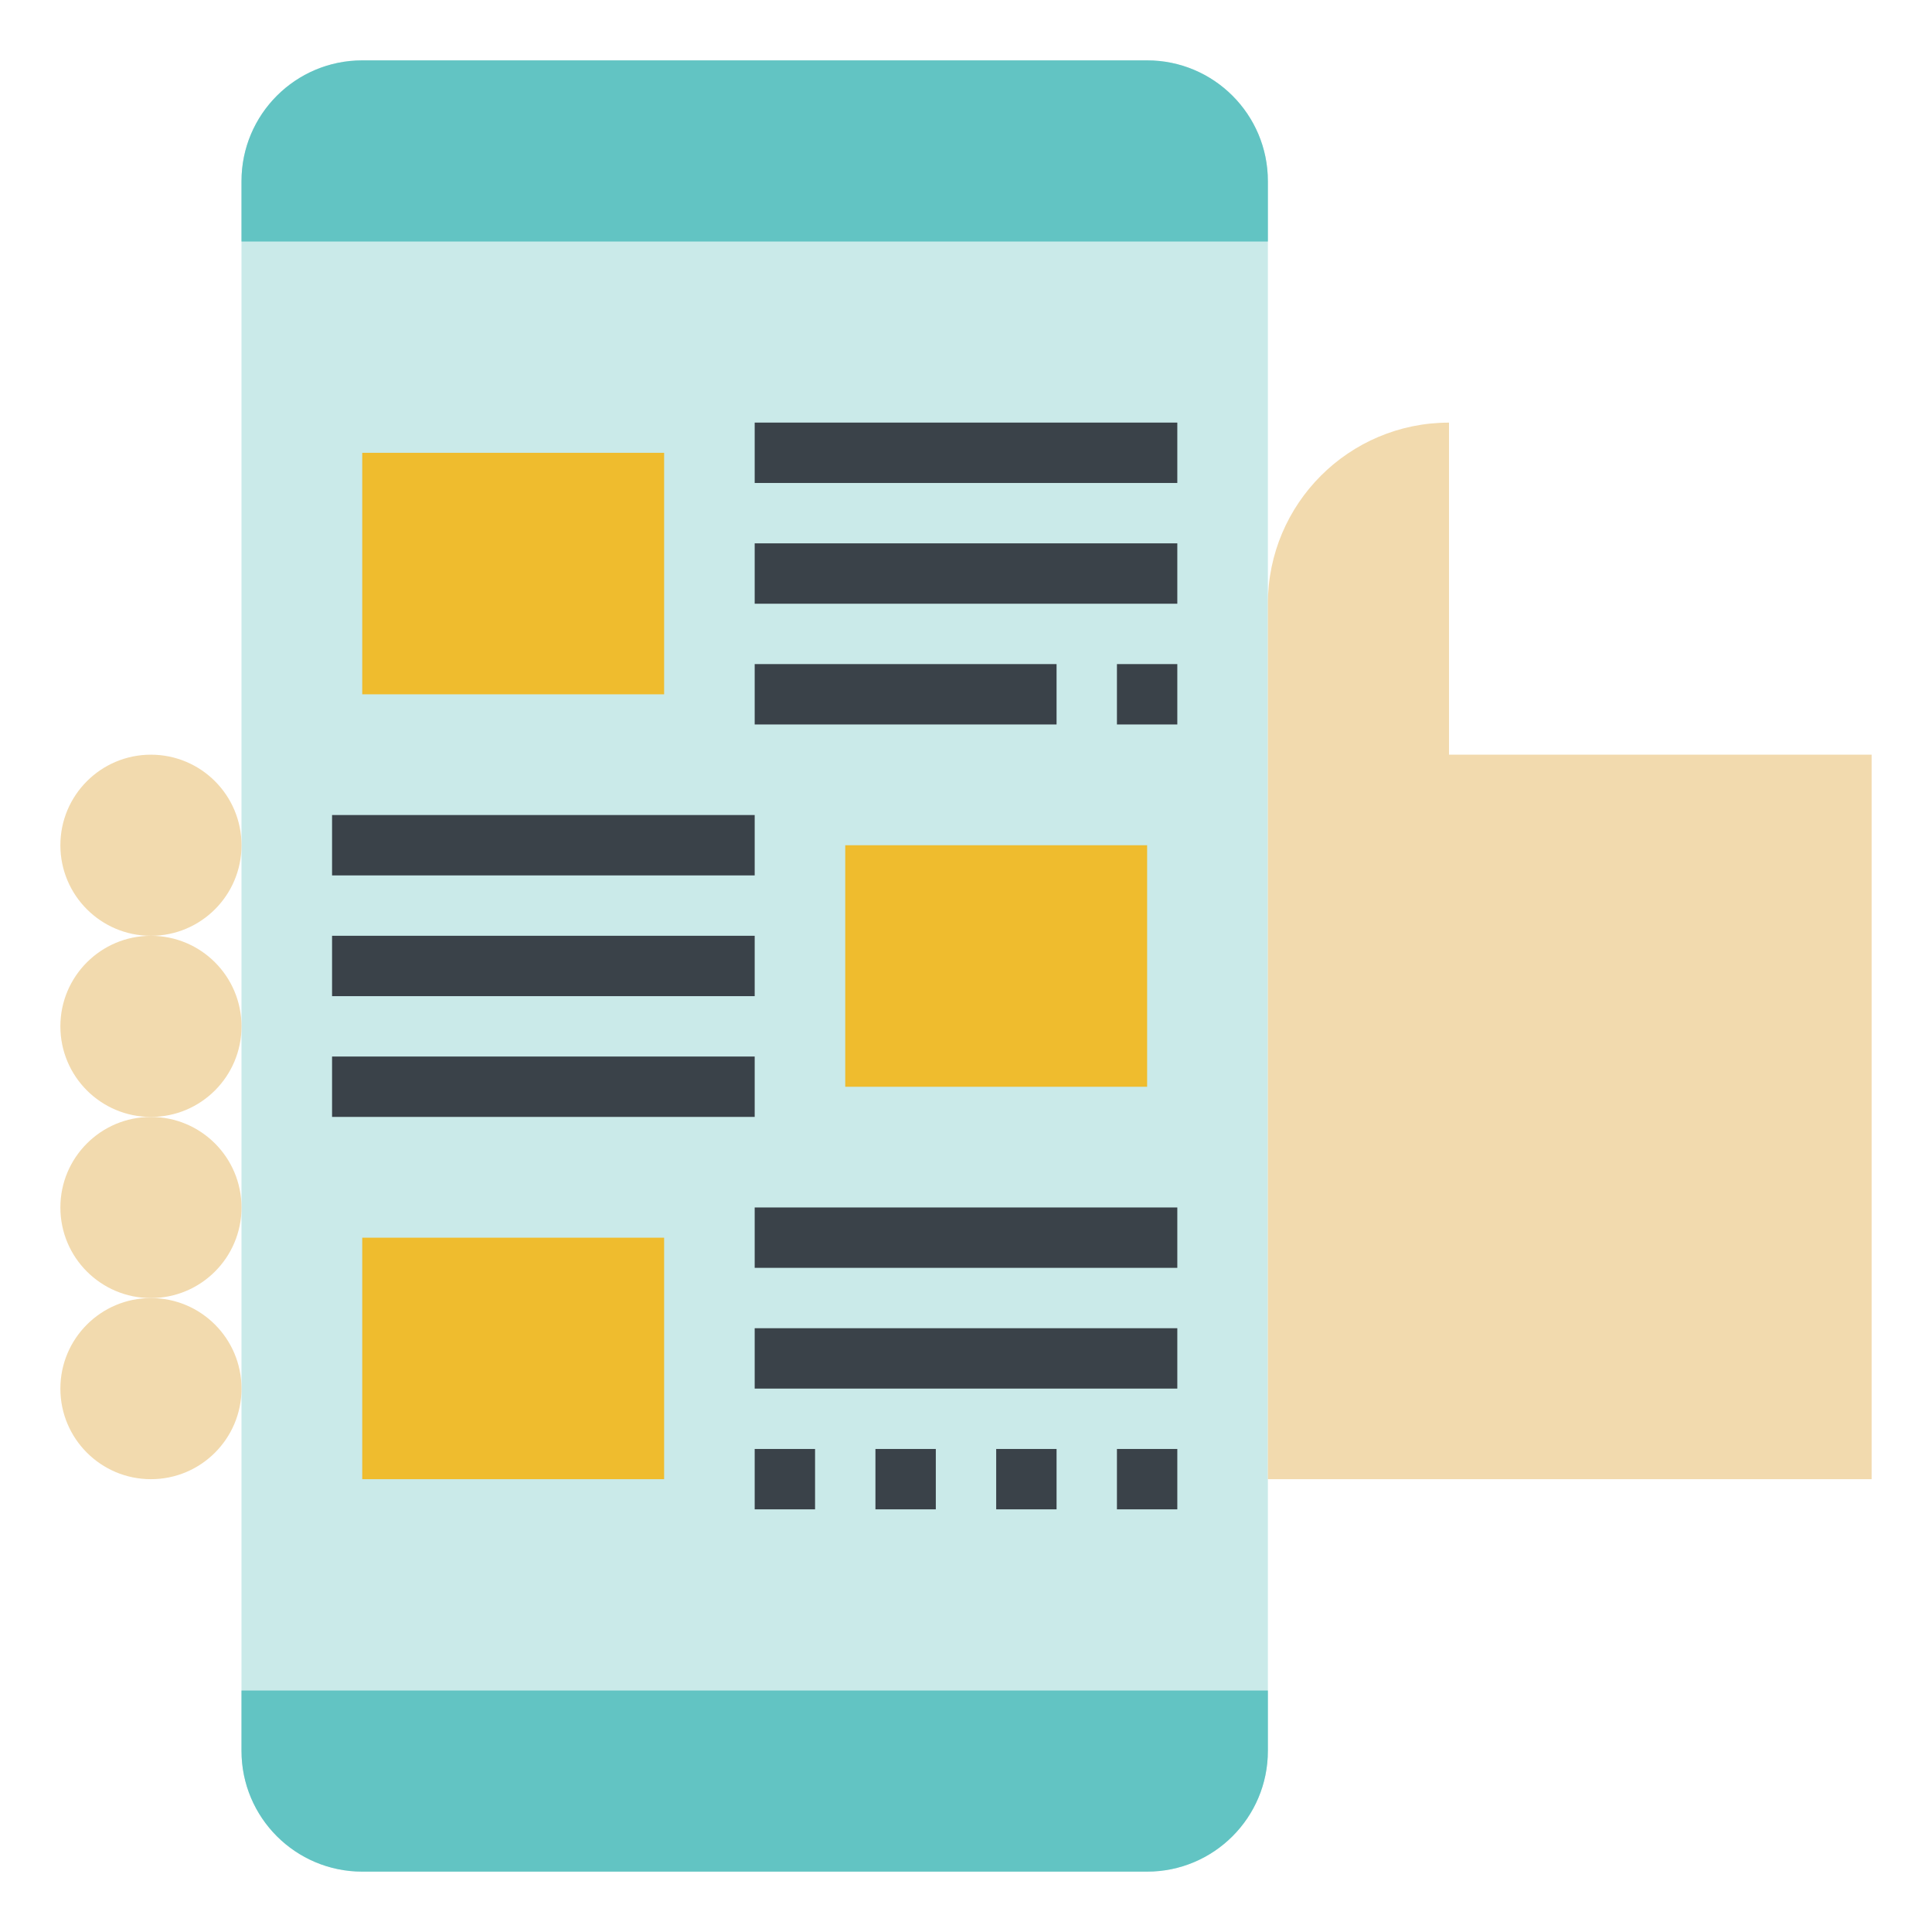
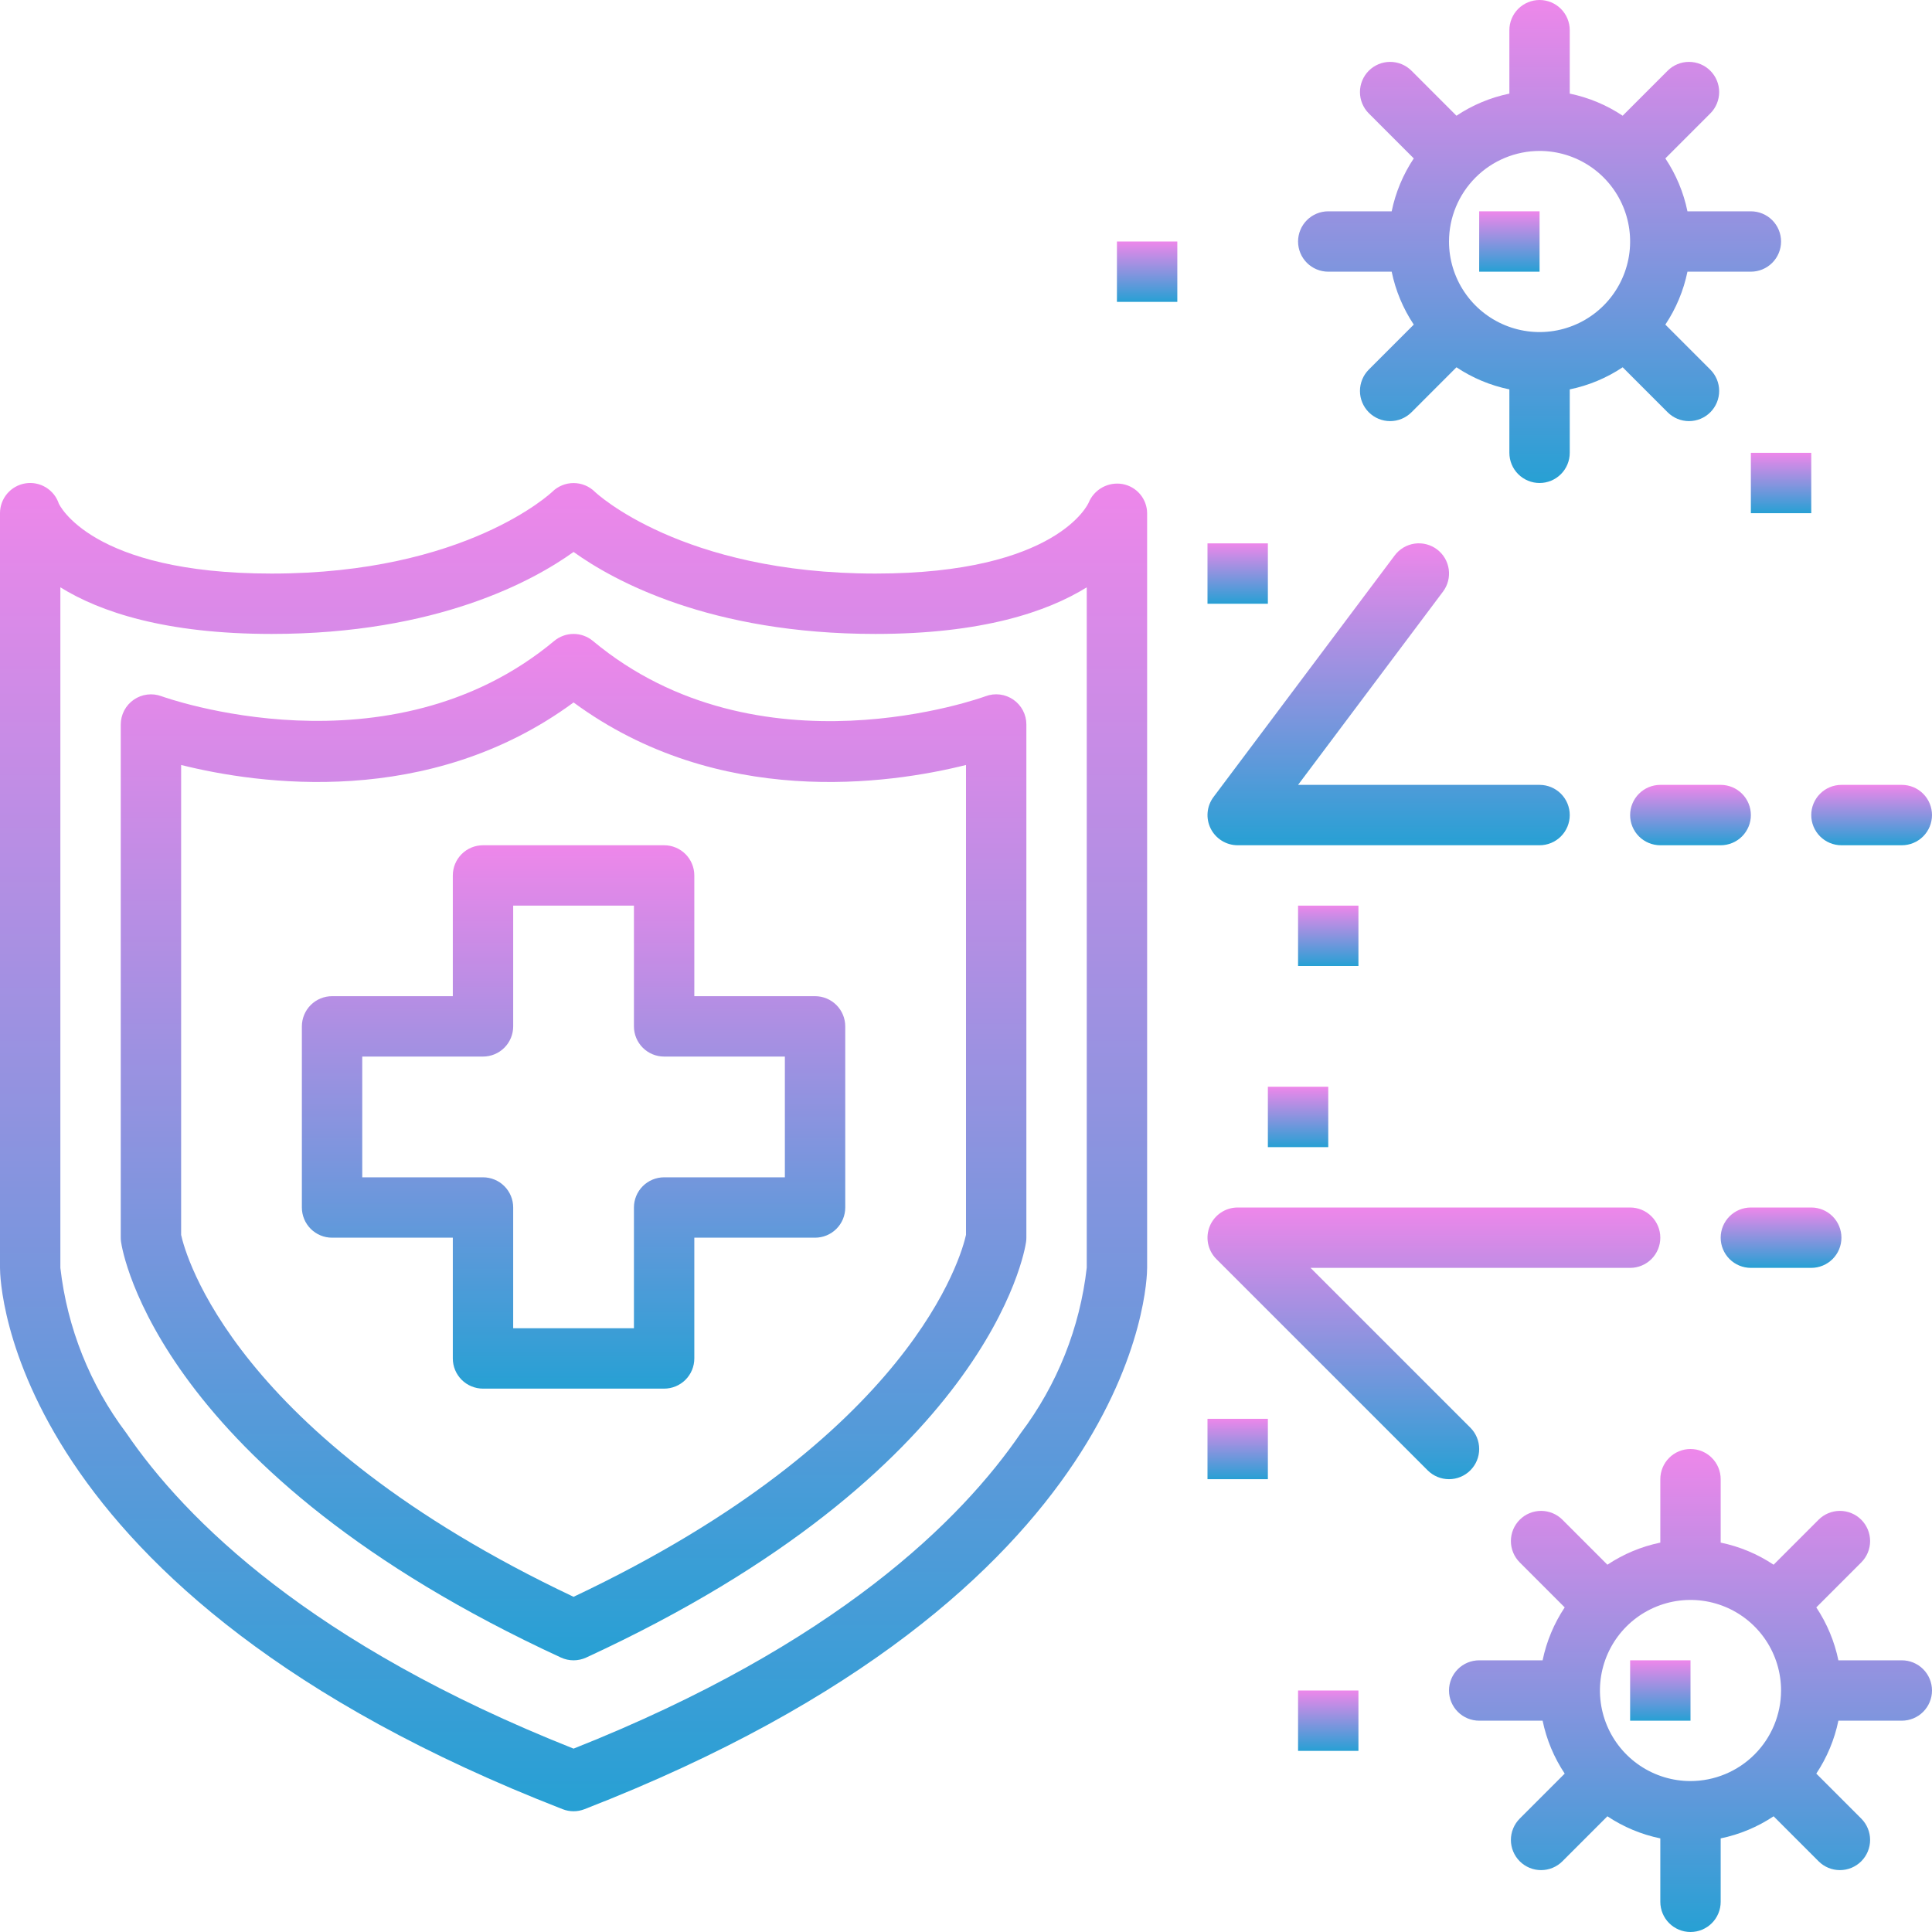
- <svg xmlns="http://www.w3.org/2000/svg" enable-background="new 0 0 64 64" viewBox="0 0 64 64">
-   <path d="m38 62h-26c-2.209 0-4-1.791-4-4v-52c0-2.209 1.791-4 4-4h26c2.209 0 4 1.791 4 4v52c0 2.209-1.791 4-4 4z" fill="#caeae9" />
-   <path d="m42 49h20v-24h-14v-11c-3.313 0-6 2.687-6 6z" fill="#f2daae" />
-   <path d="m8 28c0 1.657-1.343 3-3 3s-3-1.343-3-3 1.343-3 3-3 3 1.343 3 3z" fill="#f2daae" />
-   <path d="m8 34c0 1.657-1.343 3-3 3s-3-1.343-3-3 1.343-3 3-3 3 1.342 3 3z" fill="#f2daae" />
-   <path d="m8 40c0 1.657-1.343 3-3 3s-3-1.343-3-3 1.343-3 3-3 3 1.342 3 3z" fill="#f2daae" />
-   <path d="m8 46c0 1.657-1.343 3-3 3s-3-1.343-3-3 1.343-3 3-3 3 1.342 3 3z" fill="#f2daae" />
-   <path d="m42 8h-34v-2c0-2.209 1.791-4 4-4h26c2.209 0 4 1.791 4 4z" fill="#62c4c3" />
-   <path d="m8 56h34v2c0 2.209-1.791 4-4 4h-26c-2.209 0-4-1.791-4-4z" fill="#62c4c3" />
-   <path d="m12 15h10v8h-10z" fill="#efbc2e" />
-   <path d="m28 28h10v8h-10z" fill="#efbc2e" />
-   <path d="m25 13.999h14v2h-14z" fill="#3a4249" />
-   <path d="m25 17.999h14v2h-14z" fill="#3a4249" />
-   <path d="m25 21.999h10v2h-10z" fill="#3a4249" />
-   <path d="m12 41h10v8h-10z" fill="#efbc2e" />
-   <g fill="#3a4249">
-     <path d="m25 39.999h14v2h-14z" />
-     <path d="m25 43.999h14v2h-14z" />
-     <path d="m25 47.999h2v2h-2z" />
-     <path d="m11 26.999h14v2h-14z" />
-     <path d="m11 30.999h14v2h-14z" />
-     <path d="m11 34.999h14v2h-14z" />
-     <path d="m37 21.999h2v2h-2z" />
-     <path d="m29 47.999h2v2h-2z" />
-     <path d="m33 47.999h2v2h-2z" />
-     <path d="m37 47.999h2v2h-2z" />
-   </g>
+ <svg xmlns="http://www.w3.org/2000/svg" width="170" height="170" viewBox="0 0 170 170" fill="none">
+   <path d="M39.844 77.031V87.656H29.219C28.87 87.656 28.524 87.725 28.202 87.858C27.88 87.992 27.587 88.187 27.34 88.434C27.094 88.681 26.898 88.974 26.765 89.296C26.631 89.618 26.562 89.964 26.562 90.312V106.25C26.562 106.599 26.631 106.944 26.765 107.267C26.898 107.589 27.094 107.882 27.34 108.128C27.587 108.375 27.88 108.571 28.202 108.704C28.524 108.838 28.87 108.906 29.219 108.906H39.844V119.531C39.844 119.88 39.912 120.226 40.046 120.548C40.179 120.87 40.375 121.163 40.621 121.41C40.868 121.656 41.161 121.852 41.483 121.985C41.806 122.119 42.151 122.188 42.5 122.188H58.438C58.786 122.188 59.132 122.119 59.454 121.985C59.776 121.852 60.069 121.656 60.316 121.41C60.563 121.163 60.758 120.87 60.892 120.548C61.025 120.226 61.094 119.88 61.094 119.531V108.906H71.719C72.068 108.906 72.413 108.838 72.735 108.704C73.058 108.571 73.35 108.375 73.597 108.128C73.844 107.882 74.04 107.589 74.173 107.267C74.306 106.944 74.375 106.599 74.375 106.25V90.312C74.375 89.964 74.306 89.618 74.173 89.296C74.04 88.974 73.844 88.681 73.597 88.434C73.35 88.187 73.058 87.992 72.735 87.858C72.413 87.725 72.068 87.656 71.719 87.656H61.094V77.031C61.094 76.682 61.025 76.337 60.892 76.015C60.758 75.692 60.563 75.4 60.316 75.153C60.069 74.906 59.776 74.71 59.454 74.577C59.132 74.444 58.786 74.375 58.438 74.375H42.5C42.151 74.375 41.806 74.444 41.483 74.577C41.161 74.71 40.868 74.906 40.621 75.153C40.375 75.4 40.179 75.692 40.046 76.015C39.912 76.337 39.844 76.682 39.844 77.031V77.031ZM45.156 90.312V79.688H55.781V90.312C55.781 90.661 55.85 91.007 55.983 91.329C56.117 91.651 56.312 91.944 56.559 92.191C56.806 92.438 57.099 92.633 57.421 92.767C57.743 92.9 58.089 92.969 58.438 92.969H69.062V103.594H58.438C58.089 103.594 57.743 103.662 57.421 103.796C57.099 103.929 56.806 104.125 56.559 104.372C56.312 104.618 56.117 104.911 55.983 105.233C55.85 105.556 55.781 105.901 55.781 106.25V116.875H45.156V106.25C45.156 105.901 45.088 105.556 44.954 105.233C44.821 104.911 44.625 104.618 44.379 104.372C44.132 104.125 43.839 103.929 43.517 103.796C43.194 103.662 42.849 103.594 42.5 103.594H31.875V92.969H42.5C42.849 92.969 43.194 92.9 43.517 92.767C43.839 92.633 44.132 92.438 44.379 92.191C44.625 91.944 44.821 91.651 44.954 91.329C45.088 91.007 45.156 90.661 45.156 90.312Z" fill="url(#paint0_linear)" />
+   <path d="M98.778 42.593C98.167 42.485 97.538 42.589 96.994 42.888C96.451 43.186 96.026 43.662 95.79 44.235C95.765 44.298 93.045 50.469 77.031 50.469C59.938 50.469 52.408 43.338 52.347 43.278C51.849 42.785 51.178 42.508 50.478 42.505C49.778 42.503 49.104 42.776 48.604 43.265C48.53 43.338 40.999 50.469 23.906 50.469C7.916 50.469 5.181 44.316 5.176 44.316C4.977 43.717 4.571 43.209 4.031 42.883C3.492 42.556 2.853 42.432 2.231 42.533C1.608 42.635 1.041 42.954 0.633 43.434C0.224 43.915 -0 44.525 1.3829e-07 45.156V111.562C1.3829e-07 112.722 0.563 140.161 49.506 159.193C50.125 159.436 50.812 159.436 51.431 159.193C100.375 140.161 100.938 112.722 100.938 111.562V45.156C100.932 44.544 100.714 43.953 100.32 43.486C99.925 43.018 99.38 42.702 98.778 42.593V42.593ZM95.625 111.544C95.028 116.824 93.027 121.846 89.829 126.089C84.619 133.728 73.57 144.701 50.469 153.865C27.368 144.701 16.319 133.728 11.109 126.089C7.915 121.851 5.914 116.835 5.312 111.562V51.68C8.799 53.841 14.538 55.781 23.906 55.781C38.479 55.781 46.969 51.081 50.469 48.567C53.968 51.081 62.458 55.781 77.031 55.781C86.4 55.781 92.139 53.841 95.625 51.68V111.544Z" fill="url(#paint1_linear)" />
+   <path d="M52.169 56.396C51.691 55.999 51.09 55.781 50.469 55.781C49.847 55.781 49.246 55.999 48.768 56.396C34.242 68.5 14.408 61.332 14.21 61.262C13.808 61.113 13.376 61.063 12.951 61.117C12.526 61.17 12.12 61.326 11.768 61.57C11.416 61.814 11.128 62.14 10.929 62.52C10.73 62.899 10.626 63.321 10.625 63.75V108.906C10.625 109.032 10.634 109.158 10.652 109.282C10.769 110.099 13.919 129.495 49.356 145.85C49.705 146.011 50.085 146.094 50.469 146.094C50.853 146.094 51.233 146.011 51.582 145.85C87.018 129.495 90.168 110.099 90.285 109.282C90.303 109.158 90.312 109.032 90.312 108.906V63.75C90.313 63.321 90.209 62.898 90.01 62.517C89.811 62.137 89.523 61.81 89.17 61.566C88.817 61.321 88.41 61.166 87.984 61.113C87.558 61.06 87.126 61.111 86.724 61.262C86.524 61.338 66.754 68.549 52.169 56.396ZM85 67.312V108.657C84.625 110.369 80.362 126.369 50.469 140.506C20.494 126.33 16.29 110.281 15.938 108.662V67.312C22.701 69.003 37.727 71.182 50.469 61.81C63.214 71.182 78.24 69.003 85 67.312Z" fill="url(#paint2_linear)" />
+   <path d="M116.875 23.906H122.456C122.799 25.569 123.459 27.15 124.4 28.562L120.443 32.521C119.945 33.019 119.665 33.694 119.665 34.399C119.665 35.103 119.945 35.779 120.443 36.277C120.941 36.775 121.617 37.055 122.321 37.055C123.025 37.055 123.701 36.775 124.199 36.277L128.156 32.318C129.569 33.26 131.15 33.92 132.812 34.263V39.844C132.812 40.548 133.092 41.224 133.59 41.722C134.089 42.22 134.764 42.5 135.469 42.5C136.173 42.5 136.849 42.22 137.347 41.722C137.845 41.224 138.125 40.548 138.125 39.844V34.263C139.788 33.92 141.369 33.26 142.782 32.318L146.738 36.277C147.236 36.775 147.912 37.055 148.616 37.055C149.321 37.055 149.996 36.775 150.494 36.277C150.993 35.779 151.272 35.103 151.272 34.399C151.272 33.694 150.993 33.019 150.494 32.521L146.537 28.562C147.479 27.15 148.139 25.569 148.482 23.906H154.062C154.767 23.906 155.443 23.626 155.941 23.128C156.439 22.63 156.719 21.954 156.719 21.25C156.719 20.546 156.439 19.87 155.941 19.372C155.443 18.874 154.767 18.594 154.062 18.594H148.482C148.139 16.931 147.479 15.35 146.537 13.938L150.494 9.979C150.993 9.481 151.272 8.805 151.272 8.101C151.272 7.397 150.993 6.721 150.494 6.223C149.996 5.725 149.321 5.445 148.616 5.445C147.912 5.445 147.236 5.725 146.738 6.223L142.782 10.182C141.369 9.24 139.788 8.58 138.125 8.237V2.656C138.125 1.952 137.845 1.276 137.347 0.778C136.849 0.28 136.173 0 135.469 0C134.764 0 134.089 0.28 133.59 0.778C133.092 1.276 132.812 1.952 132.812 2.656V8.237C131.15 8.58 129.569 9.24 128.156 10.182L124.199 6.223C123.701 5.725 123.025 5.445 122.321 5.445C121.617 5.445 120.941 5.725 120.443 6.223C119.945 6.721 119.665 7.397 119.665 8.101C119.665 8.805 119.945 9.481 120.443 9.979L124.4 13.938C123.459 15.35 122.799 16.931 122.456 18.594H116.875C116.171 18.594 115.495 18.874 114.997 19.372C114.499 19.87 114.219 20.546 114.219 21.25C114.219 21.954 114.499 22.63 114.997 23.128C115.495 23.626 116.171 23.906 116.875 23.906ZM135.469 13.281C137.045 13.281 138.585 13.749 139.896 14.624C141.206 15.5 142.228 16.744 142.831 18.201C143.434 19.657 143.592 21.259 143.284 22.805C142.977 24.35 142.218 25.77 141.104 26.885C139.989 27.999 138.569 28.758 137.023 29.066C135.478 29.373 133.875 29.215 132.419 28.612C130.963 28.009 129.719 26.988 128.843 25.677C127.967 24.367 127.5 22.826 127.5 21.25C127.502 19.137 128.343 17.112 129.837 15.618C131.33 14.124 133.356 13.284 135.469 13.281V13.281Z" fill="url(#paint3_linear)" />
+   <path d="M135.469 18.594H130.156V23.906H135.469V18.594Z" fill="url(#paint4_linear)" />
+   <path d="M167.344 146.094H161.763C161.42 144.431 160.76 142.85 159.819 141.438L163.776 137.479C164.274 136.981 164.554 136.305 164.554 135.601C164.554 134.897 164.274 134.221 163.776 133.723C163.278 133.225 162.602 132.945 161.898 132.945C161.193 132.945 160.518 133.225 160.02 133.723L156.063 137.682C154.65 136.74 153.069 136.08 151.406 135.737V130.156C151.406 129.452 151.126 128.776 150.628 128.278C150.13 127.78 149.454 127.5 148.75 127.5C148.046 127.5 147.37 127.78 146.872 128.278C146.374 128.776 146.094 129.452 146.094 130.156V135.737C144.431 136.08 142.85 136.74 141.437 137.682L137.48 133.723C136.982 133.225 136.307 132.945 135.602 132.945C134.898 132.945 134.222 133.225 133.724 133.723C133.226 134.221 132.946 134.897 132.946 135.601C132.946 136.305 133.226 136.981 133.724 137.479L137.681 141.438C136.74 142.85 136.08 144.431 135.737 146.094H130.156C129.452 146.094 128.776 146.374 128.278 146.872C127.78 147.37 127.5 148.046 127.5 148.75C127.5 149.454 127.78 150.13 128.278 150.628C128.776 151.126 129.452 151.406 130.156 151.406H135.737C136.08 153.069 136.74 154.65 137.681 156.062L133.724 160.021C133.478 160.268 133.282 160.56 133.149 160.883C133.015 161.205 132.946 161.55 132.946 161.899C132.946 162.248 133.015 162.593 133.149 162.915C133.282 163.238 133.478 163.53 133.724 163.777C133.971 164.024 134.264 164.219 134.586 164.353C134.908 164.486 135.254 164.555 135.602 164.555C135.951 164.555 136.296 164.486 136.619 164.353C136.941 164.219 137.234 164.024 137.48 163.777L141.437 159.818C142.85 160.76 144.431 161.42 146.094 161.763V167.344C146.094 168.048 146.374 168.724 146.872 169.222C147.37 169.72 148.046 170 148.75 170C149.454 170 150.13 169.72 150.628 169.222C151.126 168.724 151.406 168.048 151.406 167.344V161.763C153.069 161.42 154.65 160.76 156.063 159.818L160.02 163.777C160.266 164.024 160.559 164.219 160.881 164.353C161.204 164.486 161.549 164.555 161.898 164.555C162.246 164.555 162.592 164.486 162.914 164.353C163.236 164.219 163.529 164.024 163.776 163.777C164.022 163.53 164.218 163.238 164.351 162.915C164.485 162.593 164.554 162.248 164.554 161.899C164.554 161.55 164.485 161.205 164.351 160.883C164.218 160.56 164.022 160.268 163.776 160.021L159.819 156.062C160.76 154.65 161.42 153.069 161.763 151.406H167.344C168.048 151.406 168.724 151.126 169.222 150.628C169.72 150.13 170 149.454 170 148.75C170 148.046 169.72 147.37 169.222 146.872C168.724 146.374 168.048 146.094 167.344 146.094ZM148.75 156.719C147.174 156.719 145.633 156.251 144.323 155.376C143.012 154.5 141.991 153.256 141.388 151.8C140.785 150.343 140.627 148.741 140.934 147.195C141.242 145.65 142.001 144.23 143.115 143.115C144.23 142.001 145.65 141.242 147.195 140.934C148.741 140.627 150.343 140.785 151.8 141.388C153.256 141.991 154.5 143.012 155.376 144.323C156.251 145.633 156.719 147.174 156.719 148.75C156.716 150.863 155.876 152.888 154.382 154.382C152.888 155.876 150.863 156.716 148.75 156.719Z" fill="url(#paint5_linear)" />
+   <path d="M148.75 146.094H143.438V151.406H148.75V146.094Z" fill="url(#paint6_linear)" />
+   <path d="M138.125 71.719C138.125 71.37 138.056 71.025 137.923 70.702C137.789 70.38 137.594 70.087 137.347 69.84C137.1 69.594 136.808 69.398 136.485 69.264C136.163 69.131 135.817 69.062 135.469 69.062H114.219L126.968 52.062C127.178 51.783 127.332 51.465 127.419 51.127C127.506 50.788 127.526 50.436 127.477 50.09C127.428 49.745 127.311 49.412 127.134 49.111C126.956 48.81 126.72 48.548 126.441 48.338C126.161 48.129 125.843 47.976 125.505 47.89C125.166 47.804 124.814 47.785 124.468 47.835C124.123 47.885 123.79 48.002 123.49 48.181C123.19 48.36 122.928 48.596 122.719 48.876L106.782 70.126C106.486 70.52 106.305 70.99 106.261 71.481C106.216 71.972 106.31 72.466 106.53 72.907C106.751 73.349 107.09 73.719 107.51 73.979C107.929 74.238 108.413 74.375 108.906 74.375H135.469C135.817 74.375 136.163 74.306 136.485 74.173C136.808 74.04 137.1 73.844 137.347 73.597C137.594 73.35 137.789 73.058 137.923 72.735C138.056 72.413 138.125 72.068 138.125 71.719V71.719Z" fill="url(#paint7_linear)" />
+   <path d="M129.378 129.378C129.624 129.131 129.82 128.839 129.954 128.516C130.087 128.194 130.156 127.849 130.156 127.5C130.156 127.151 130.087 126.806 129.954 126.483C129.82 126.161 129.624 125.868 129.378 125.622L115.318 111.563H143.437C144.142 111.563 144.817 111.283 145.316 110.785C145.814 110.286 146.094 109.611 146.094 108.906C146.094 108.202 145.814 107.526 145.316 107.028C144.817 106.53 144.142 106.25 143.437 106.25H108.906C108.381 106.25 107.867 106.406 107.43 106.698C106.994 106.989 106.653 107.404 106.452 107.89C106.251 108.375 106.199 108.909 106.301 109.424C106.404 109.94 106.657 110.413 107.028 110.784L125.622 129.378C125.868 129.625 126.161 129.82 126.483 129.954C126.806 130.087 127.151 130.156 127.5 130.156C127.849 130.156 128.194 130.087 128.516 129.954C128.839 129.82 129.131 129.625 129.378 129.378H129.378Z" fill="url(#paint8_linear)" />
+   <path d="M154.062 111.562H159.375C160.079 111.562 160.755 111.283 161.253 110.785C161.751 110.286 162.031 109.611 162.031 108.906C162.031 108.202 161.751 107.526 161.253 107.028C160.755 106.53 160.079 106.25 159.375 106.25H154.062C153.358 106.25 152.682 106.53 152.184 107.028C151.686 107.526 151.406 108.202 151.406 108.906C151.406 109.611 151.686 110.286 152.184 110.785C152.682 111.283 153.358 111.562 154.062 111.562Z" fill="url(#paint9_linear)" />
+   <path d="M154.062 71.719C154.063 71.37 153.994 71.024 153.86 70.702C153.727 70.38 153.531 70.087 153.285 69.84C153.038 69.594 152.745 69.398 152.423 69.264C152.101 69.131 151.755 69.062 151.406 69.062H146.094C145.389 69.062 144.714 69.342 144.215 69.841C143.717 70.339 143.438 71.014 143.438 71.719C143.438 72.423 143.717 73.099 144.215 73.597C144.714 74.095 145.389 74.375 146.094 74.375H151.406C151.755 74.375 152.101 74.306 152.423 74.173C152.745 74.04 153.038 73.844 153.285 73.597C153.531 73.35 153.727 73.058 153.86 72.735C153.994 72.413 154.063 72.068 154.062 71.719V71.719Z" fill="url(#paint10_linear)" />
+   <path d="M162.031 74.375H167.344C168.048 74.375 168.724 74.095 169.222 73.597C169.72 73.099 170 72.423 170 71.719C170 71.014 169.72 70.339 169.222 69.841C168.724 69.342 168.048 69.062 167.344 69.062H162.031C161.327 69.062 160.651 69.342 160.153 69.841C159.655 70.339 159.375 71.014 159.375 71.719C159.375 72.423 159.655 73.099 160.153 73.597C160.651 74.095 161.327 74.375 162.031 74.375Z" fill="url(#paint11_linear)" />
+   <path d="M111.562 124.844H106.25V130.156H111.562V124.844Z" fill="url(#paint12_linear)" />
+   <path d="M116.875 95.625H111.562V100.938H116.875V95.625Z" fill="url(#paint13_linear)" />
+   <path d="M159.375 39.844H154.062V45.156H159.375V39.844Z" fill="url(#paint14_linear)" />
+   <path d="M119.531 148.75H114.219V154.062H119.531V148.75Z" fill="url(#paint15_linear)" />
+   <path d="M103.594 21.25H98.281V26.562H103.594V21.25Z" fill="url(#paint16_linear)" />
+   <path d="M119.531 79.688H114.219V85H119.531V79.688Z" fill="url(#paint17_linear)" />
+   <path d="M111.562 47.812H106.25V53.125H111.562V47.812Z" fill="url(#paint18_linear)" />
+   <defs>
+     <linearGradient id="paint0_linear" x1="50.469" y1="74.375" x2="50.469" y2="122.188" gradientUnits="userSpaceOnUse">
+       <stop stop-color="#EE87EA" />
+       <stop offset="1" stop-color="#27A0D4" />
+     </linearGradient>
+     <linearGradient id="paint1_linear" x1="50.469" y1="42.499" x2="50.469" y2="159.375" gradientUnits="userSpaceOnUse">
+       <stop stop-color="#EE87EA" />
+       <stop offset="1" stop-color="#27A0D4" />
+     </linearGradient>
+     <linearGradient id="paint2_linear" x1="50.469" y1="55.781" x2="50.469" y2="146.094" gradientUnits="userSpaceOnUse">
+       <stop stop-color="#EE87EA" />
+       <stop offset="1" stop-color="#27A0D4" />
+     </linearGradient>
+     <linearGradient id="paint3_linear" x1="135.469" y1="0" x2="135.469" y2="42.5" gradientUnits="userSpaceOnUse">
+       <stop stop-color="#EE87EA" />
+       <stop offset="1" stop-color="#27A0D4" />
+     </linearGradient>
+     <linearGradient id="paint4_linear" x1="132.812" y1="18.594" x2="132.812" y2="23.906" gradientUnits="userSpaceOnUse">
+       <stop stop-color="#EE87EA" />
+       <stop offset="1" stop-color="#27A0D4" />
+     </linearGradient>
+     <linearGradient id="paint5_linear" x1="148.75" y1="127.5" x2="148.75" y2="170" gradientUnits="userSpaceOnUse">
+       <stop stop-color="#EE87EA" />
+       <stop offset="1" stop-color="#27A0D4" />
+     </linearGradient>
+     <linearGradient id="paint6_linear" x1="146.094" y1="146.094" x2="146.094" y2="151.406" gradientUnits="userSpaceOnUse">
+       <stop stop-color="#EE87EA" />
+       <stop offset="1" stop-color="#27A0D4" />
+     </linearGradient>
+     <linearGradient id="paint7_linear" x1="122.187" y1="47.807" x2="122.187" y2="74.375" gradientUnits="userSpaceOnUse">
+       <stop stop-color="#EE87EA" />
+       <stop offset="1" stop-color="#27A0D4" />
+     </linearGradient>
+     <linearGradient id="paint8_linear" x1="126.172" y1="106.25" x2="126.172" y2="130.156" gradientUnits="userSpaceOnUse">
+       <stop stop-color="#EE87EA" />
+       <stop offset="1" stop-color="#27A0D4" />
+     </linearGradient>
+     <linearGradient id="paint9_linear" x1="156.719" y1="106.25" x2="156.719" y2="111.562" gradientUnits="userSpaceOnUse">
+       <stop stop-color="#EE87EA" />
+       <stop offset="1" stop-color="#27A0D4" />
+     </linearGradient>
+     <linearGradient id="paint10_linear" x1="148.75" y1="69.062" x2="148.75" y2="74.375" gradientUnits="userSpaceOnUse">
+       <stop stop-color="#EE87EA" />
+       <stop offset="1" stop-color="#27A0D4" />
+     </linearGradient>
+     <linearGradient id="paint11_linear" x1="164.688" y1="69.062" x2="164.688" y2="74.375" gradientUnits="userSpaceOnUse">
+       <stop stop-color="#EE87EA" />
+       <stop offset="1" stop-color="#27A0D4" />
+     </linearGradient>
+     <linearGradient id="paint12_linear" x1="108.906" y1="124.844" x2="108.906" y2="130.156" gradientUnits="userSpaceOnUse">
+       <stop stop-color="#EE87EA" />
+       <stop offset="1" stop-color="#27A0D4" />
+     </linearGradient>
+     <linearGradient id="paint13_linear" x1="114.219" y1="95.625" x2="114.219" y2="100.938" gradientUnits="userSpaceOnUse">
+       <stop stop-color="#EE87EA" />
+       <stop offset="1" stop-color="#27A0D4" />
+     </linearGradient>
+     <linearGradient id="paint14_linear" x1="156.719" y1="39.844" x2="156.719" y2="45.156" gradientUnits="userSpaceOnUse">
+       <stop stop-color="#EE87EA" />
+       <stop offset="1" stop-color="#27A0D4" />
+     </linearGradient>
+     <linearGradient id="paint15_linear" x1="116.875" y1="148.75" x2="116.875" y2="154.062" gradientUnits="userSpaceOnUse">
+       <stop stop-color="#EE87EA" />
+       <stop offset="1" stop-color="#27A0D4" />
+     </linearGradient>
+     <linearGradient id="paint16_linear" x1="100.938" y1="21.25" x2="100.938" y2="26.562" gradientUnits="userSpaceOnUse">
+       <stop stop-color="#EE87EA" />
+       <stop offset="1" stop-color="#27A0D4" />
+     </linearGradient>
+     <linearGradient id="paint17_linear" x1="116.875" y1="79.688" x2="116.875" y2="85" gradientUnits="userSpaceOnUse">
+       <stop stop-color="#EE87EA" />
+       <stop offset="1" stop-color="#27A0D4" />
+     </linearGradient>
+     <linearGradient id="paint18_linear" x1="108.906" y1="47.812" x2="108.906" y2="53.125" gradientUnits="userSpaceOnUse">
+       <stop stop-color="#EE87EA" />
+       <stop offset="1" stop-color="#27A0D4" />
+     </linearGradient>
+   </defs>
</svg>
